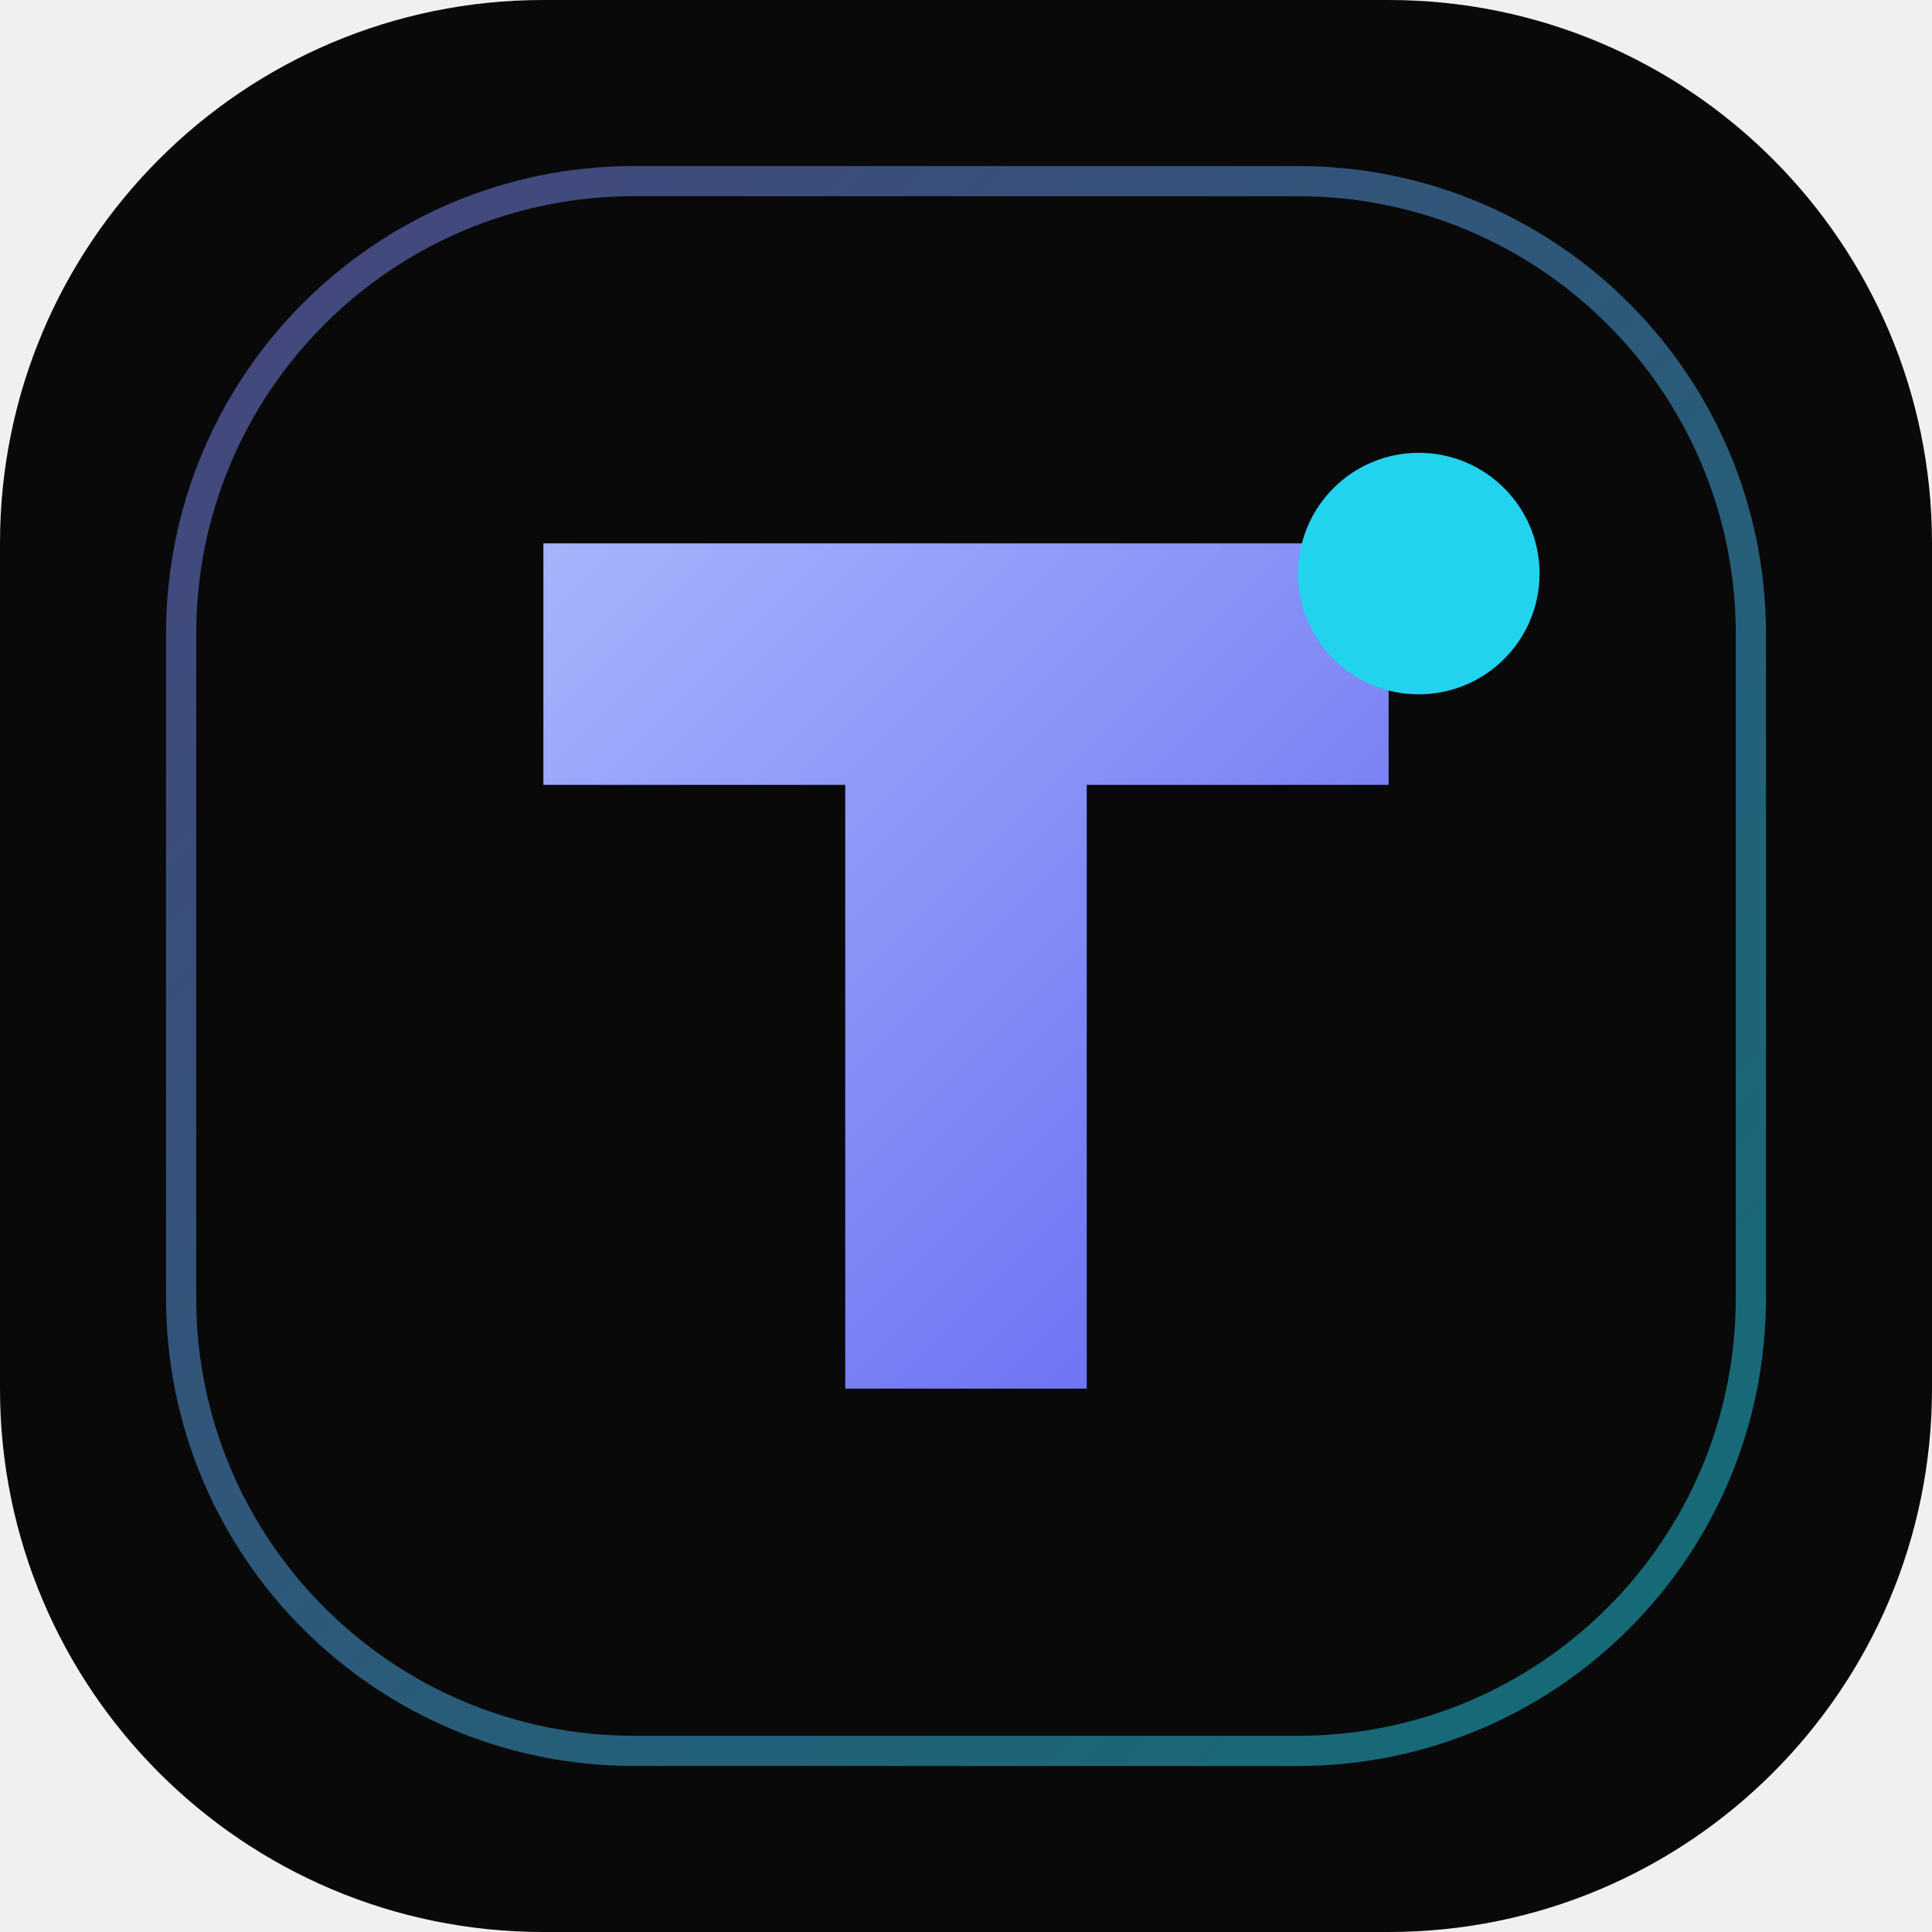
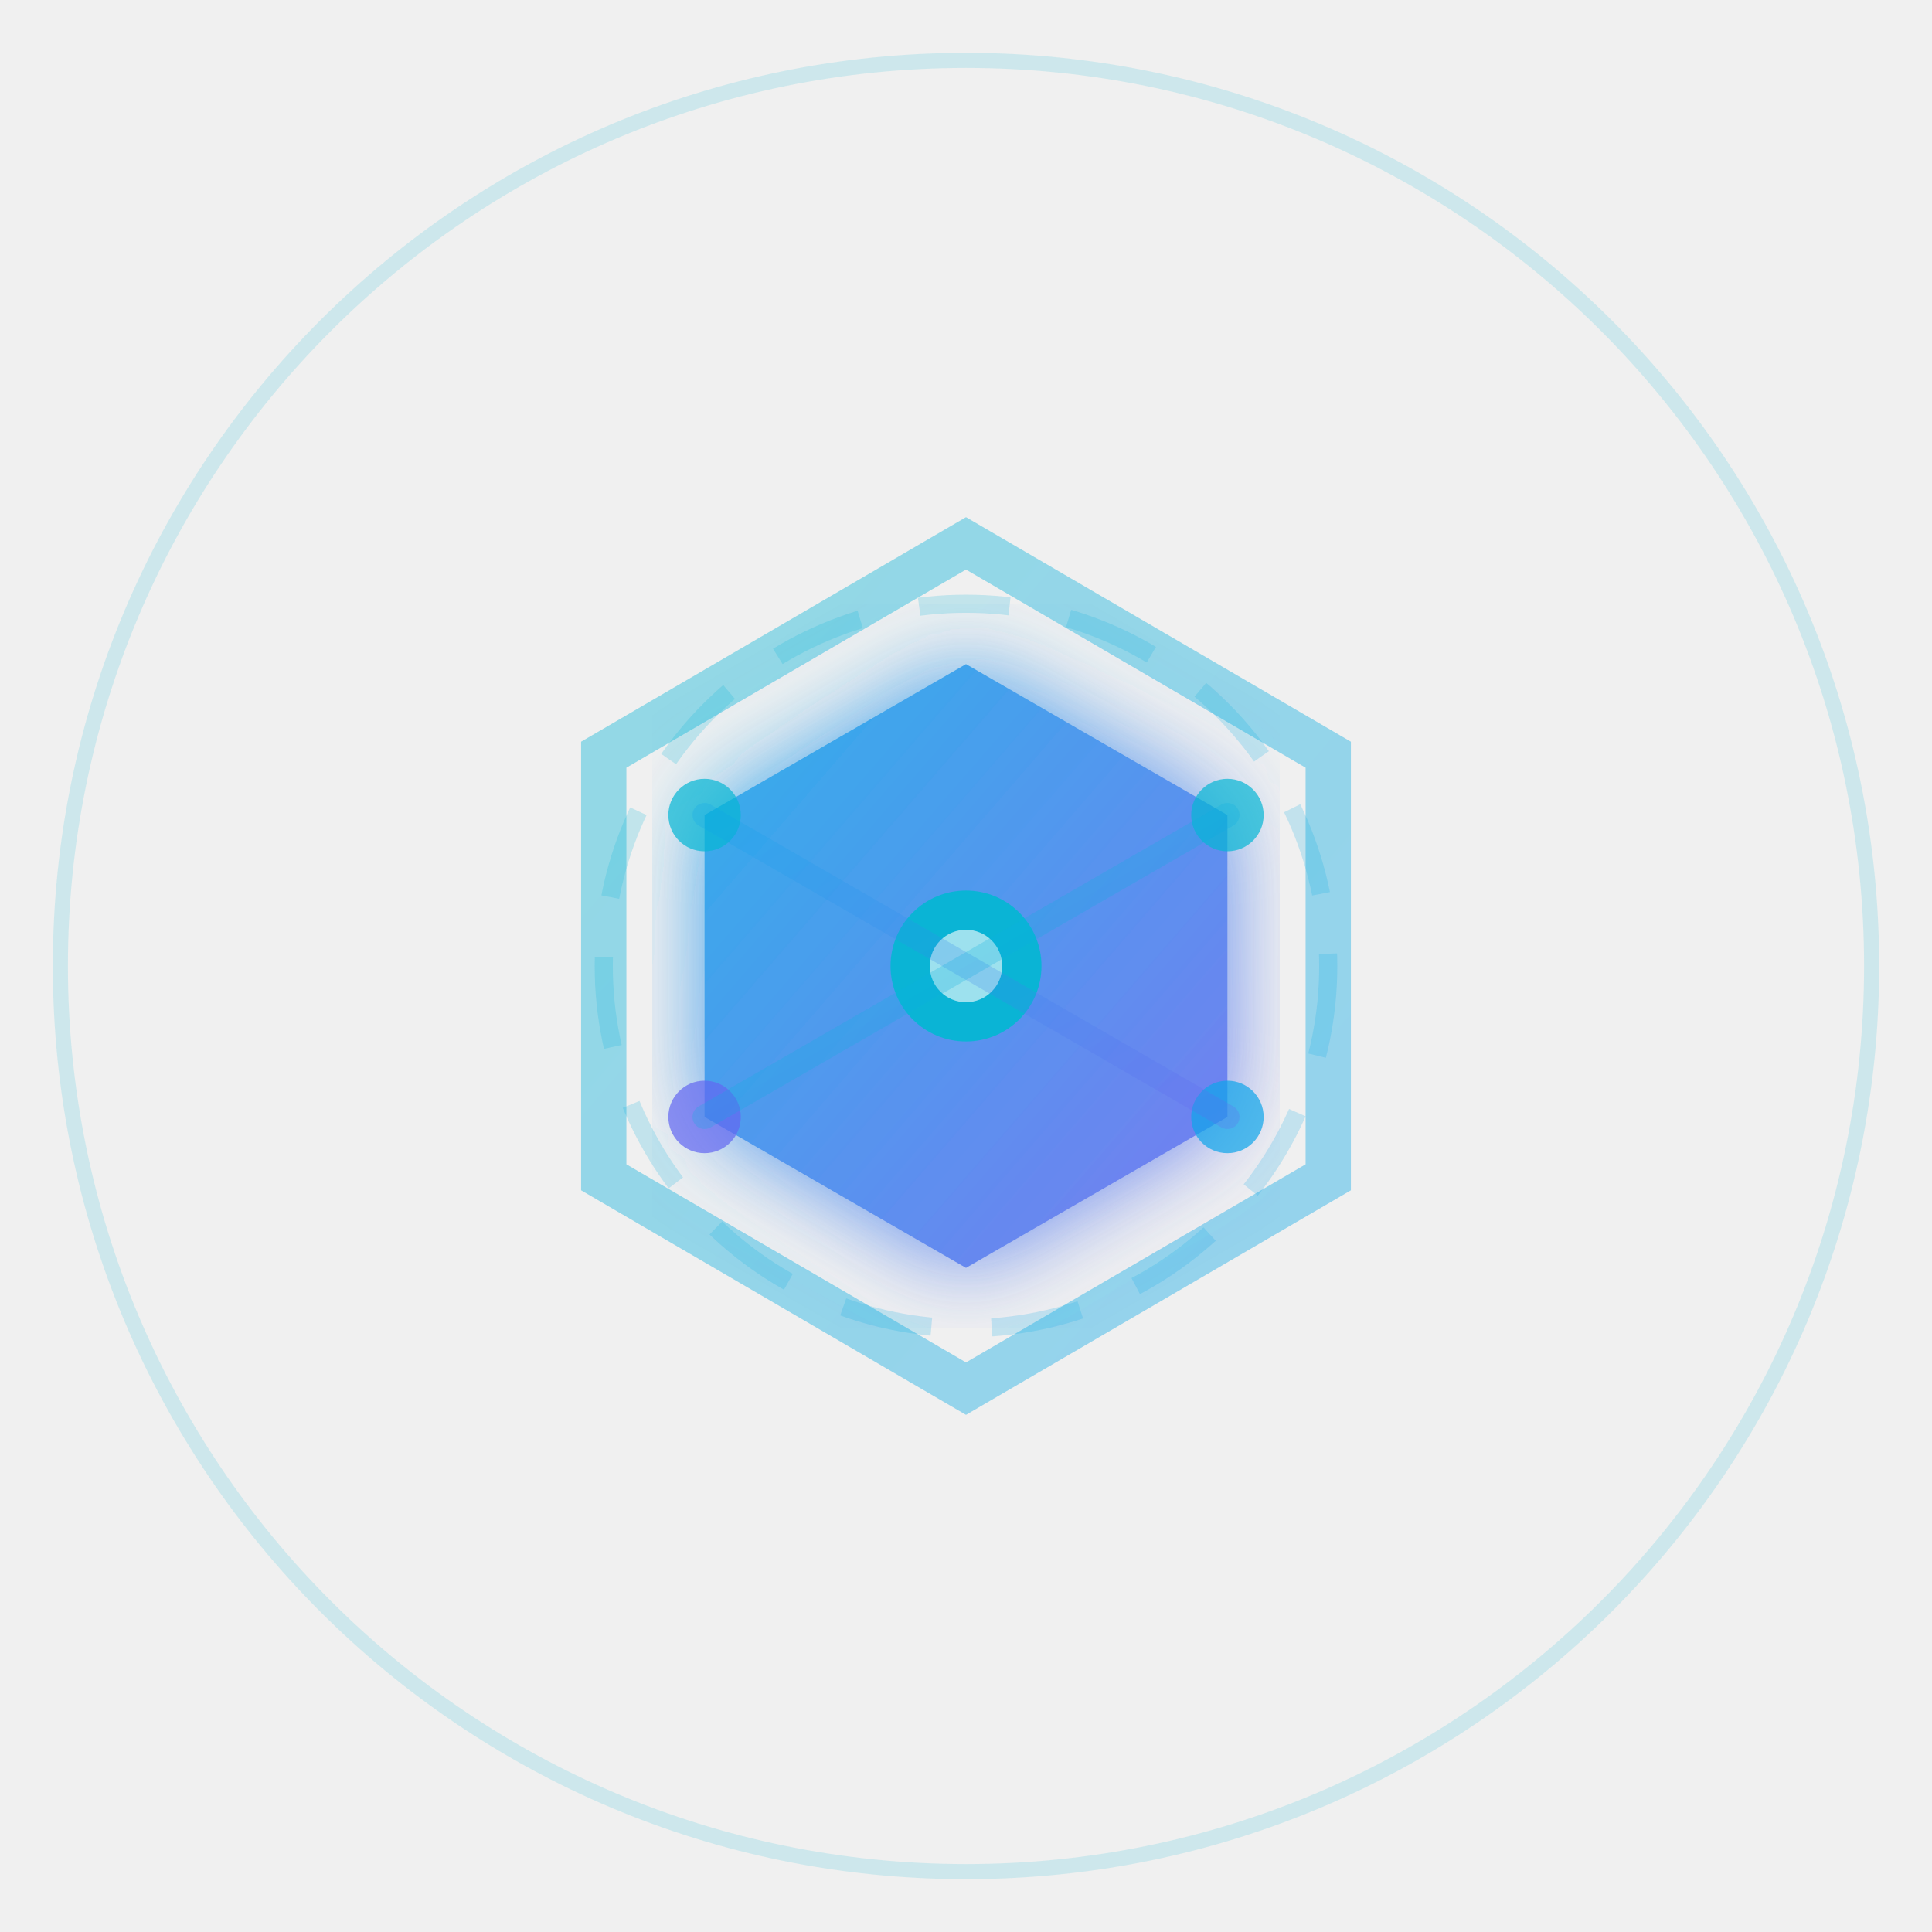
<svg xmlns="http://www.w3.org/2000/svg" viewBox="0 0 64 64" fill="none">
-   <rect width="64" height="64" rx="18" fill="#090909" />
-   <rect x="6" y="6" width="52" height="52" rx="15" stroke="url(#stroke)" stroke-opacity="0.48" />
-   <path d="M18 18H46V26H36V46H28V26H18V18Z" fill="url(#fill)" />
-   <circle cx="47" cy="19" r="4" fill="#22D3EE" />
  <defs>
-     <linearGradient id="fill" x1="18" y1="18" x2="46" y2="46" gradientUnits="userSpaceOnUse">
-       <stop stop-color="#A5B4FC" />
-       <stop offset="1" stop-color="#6366F1" />
+     <linearGradient id="grad1" x1="0%" y1="0%" x2="100%" y2="100%">
+       <stop offset="0%" style="stop-color:#06b6d4;stop-opacity:1" />
+       <stop offset="100%" style="stop-color:#0ea5e9;stop-opacity:1" />
    </linearGradient>
-     <linearGradient id="stroke" x1="10" y1="10" x2="54" y2="54" gradientUnits="userSpaceOnUse">
-       <stop stop-color="#818CF8" />
-       <stop offset="1" stop-color="#22D3EE" />
+     <linearGradient id="grad2" x1="0%" y1="0%" x2="100%" y2="100%">
+       <stop offset="0%" style="stop-color:#0ea5e9;stop-opacity:1" />
+       <stop offset="100%" style="stop-color:#6366f1;stop-opacity:1" />
    </linearGradient>
+     <filter id="glow">
+       <feGaussianBlur stdDeviation="1.5" result="coloredBlur" />
+       <feMerge>
+         <feMergeNode in="coloredBlur" />
+         <feMergeNode in="SourceGraphic" />
+       </feMerge>
+     </filter>
  </defs>
+   <g transform="translate(32, 32)">
+     <path d="M 0,-14 L 12,-7 L 12,7 L 0,14 L -12,7 L -12,-7 Z" fill="none" stroke="url(#grad1)" stroke-width="1.5" opacity="0.4" />
+     <path d="M 0,-10 L 8.66,-5 L 8.66,5 L 0,10 L -8.66,5 L -8.66,-5 Z" fill="url(#grad2)" opacity="0.85" filter="url(#glow)" />
+     <circle cx="0" cy="0" r="2.5" fill="#06b6d4" opacity="0.95" />
+     <circle cx="0" cy="0" r="1.2" fill="white" opacity="0.6" />
+     <circle cx="8.66" cy="-5" r="1.2" fill="#06b6d4" opacity="0.7" />
+     <circle cx="8.66" cy="5" r="1.2" fill="#0ea5e9" opacity="0.7" />
+     <circle cx="-8.66" cy="5" r="1.2" fill="#6366f1" opacity="0.7" />
+     <circle cx="-8.66" cy="-5" r="1.2" fill="#06b6d4" opacity="0.7" />
+     <line x1="0" y1="-10" x2="0" y2="10" stroke="url(#grad1)" stroke-width="0.8" opacity="0.3" stroke-linecap="round" />
+     <line x1="-8.66" y1="-5" x2="8.66" y2="5" stroke="url(#grad2)" stroke-width="0.8" opacity="0.25" stroke-linecap="round" />
+     <line x1="-8.66" y1="5" x2="8.66" y2="-5" stroke="url(#grad1)" stroke-width="0.8" opacity="0.25" stroke-linecap="round" />
+     <circle cx="0" cy="0" r="12" fill="none" stroke="url(#grad1)" stroke-width="0.6" opacity="0.2" stroke-dasharray="3,2" />
+   </g>
+   <circle cx="32" cy="32" r="30" fill="none" stroke="#06b6d4" stroke-width="0.5" opacity="0.15" />
</svg>
